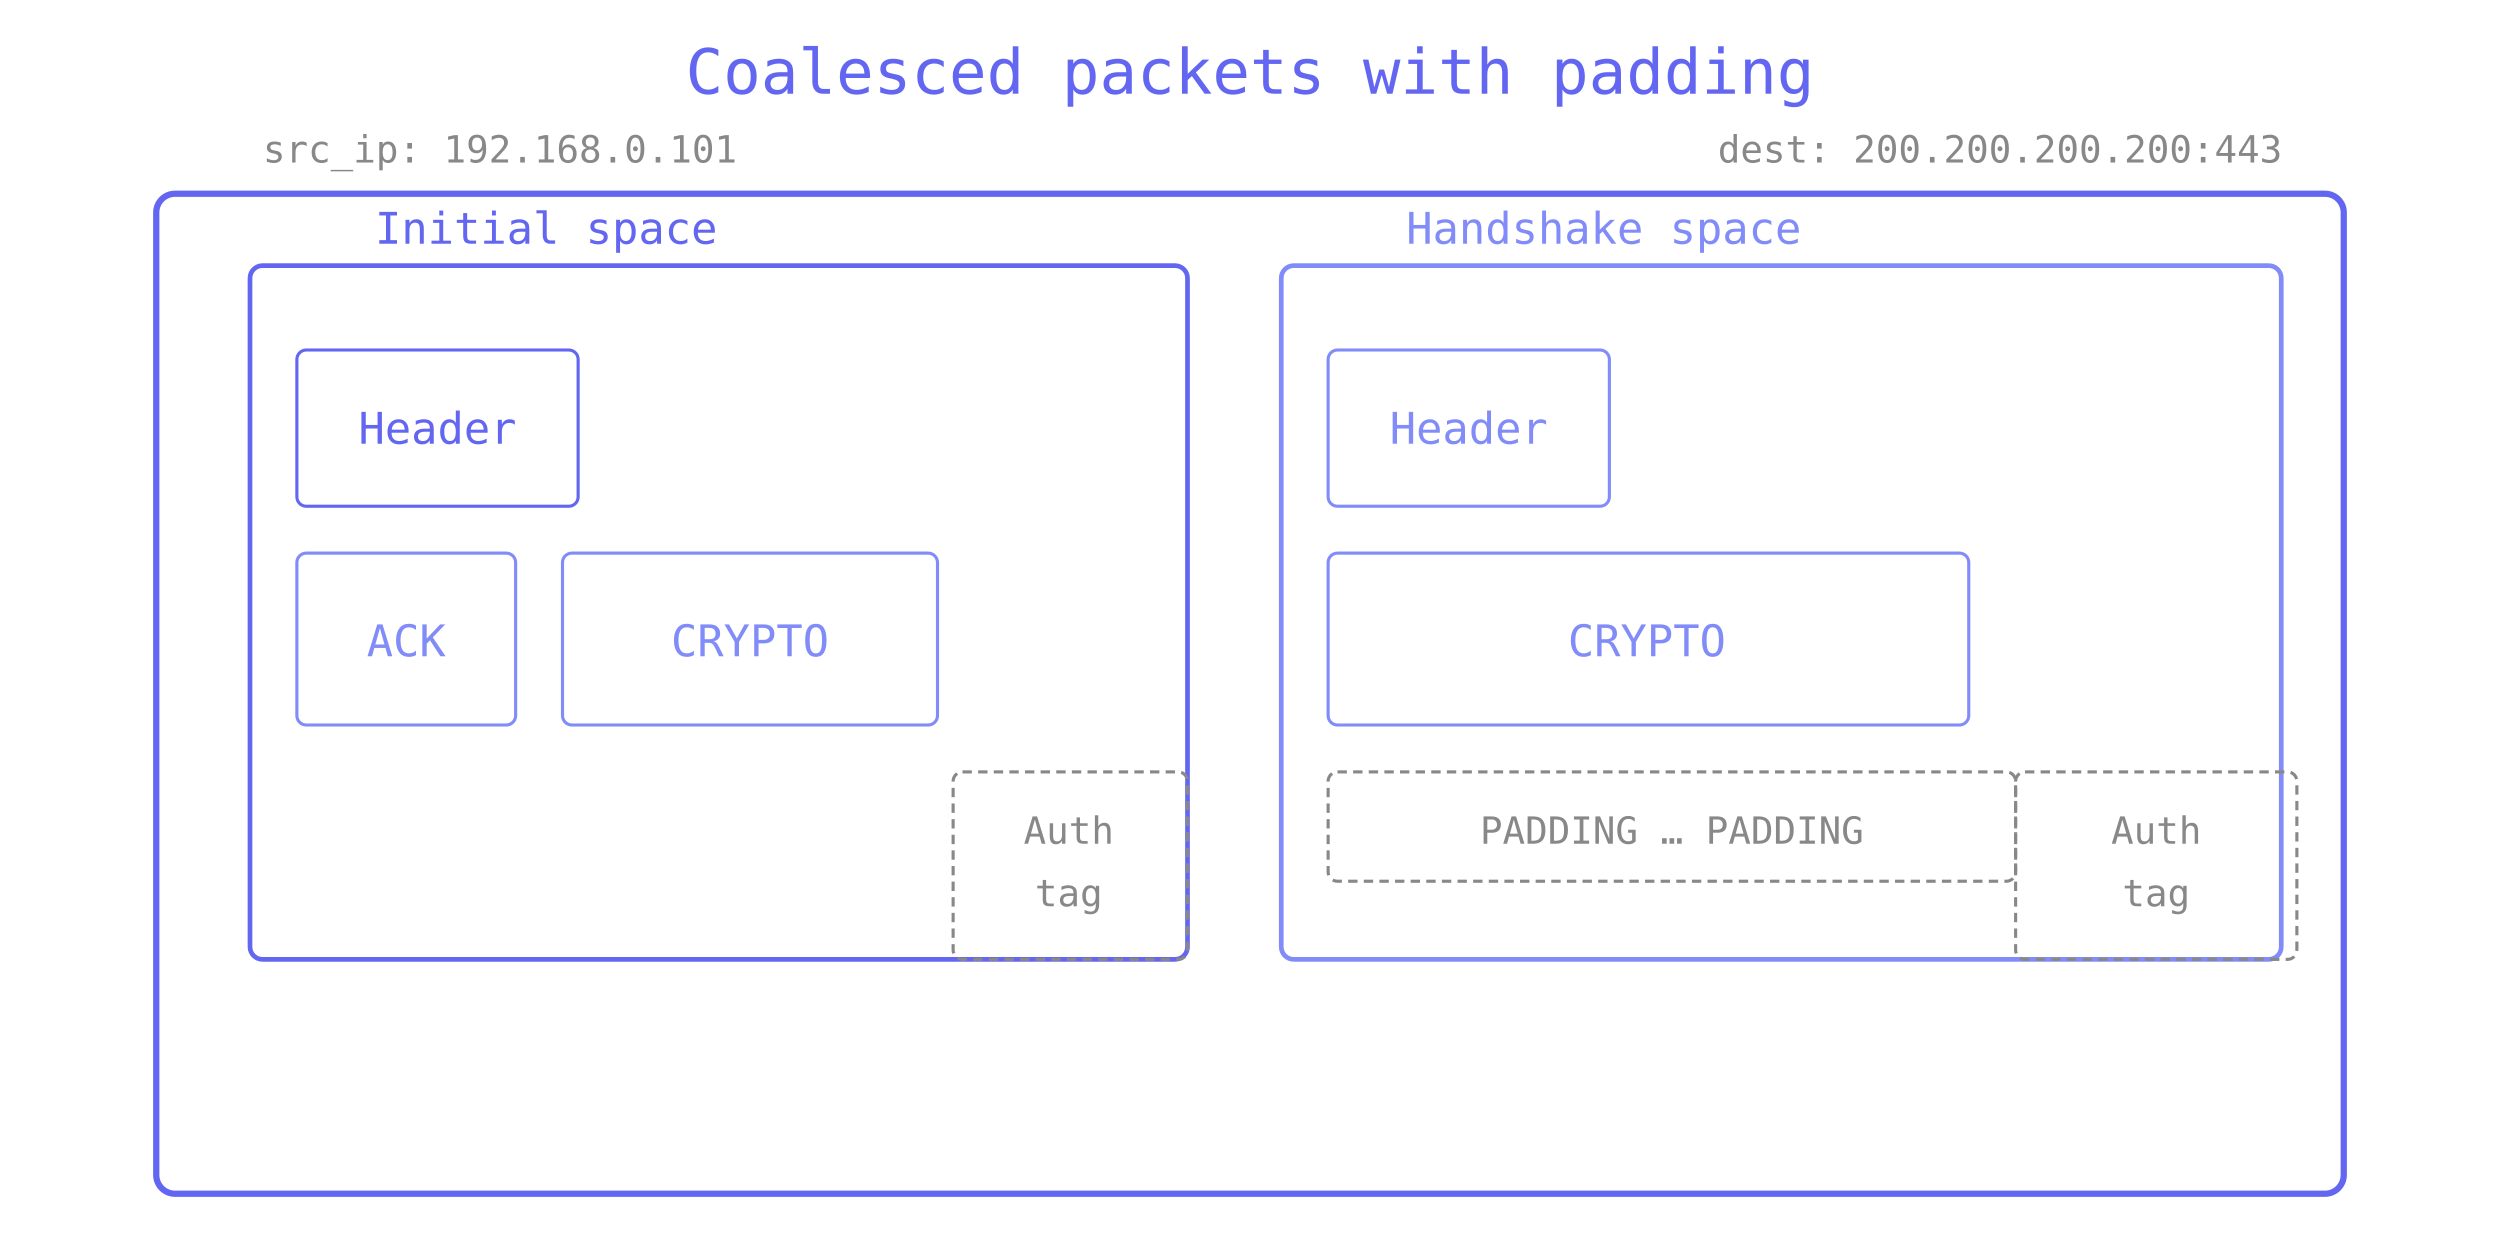
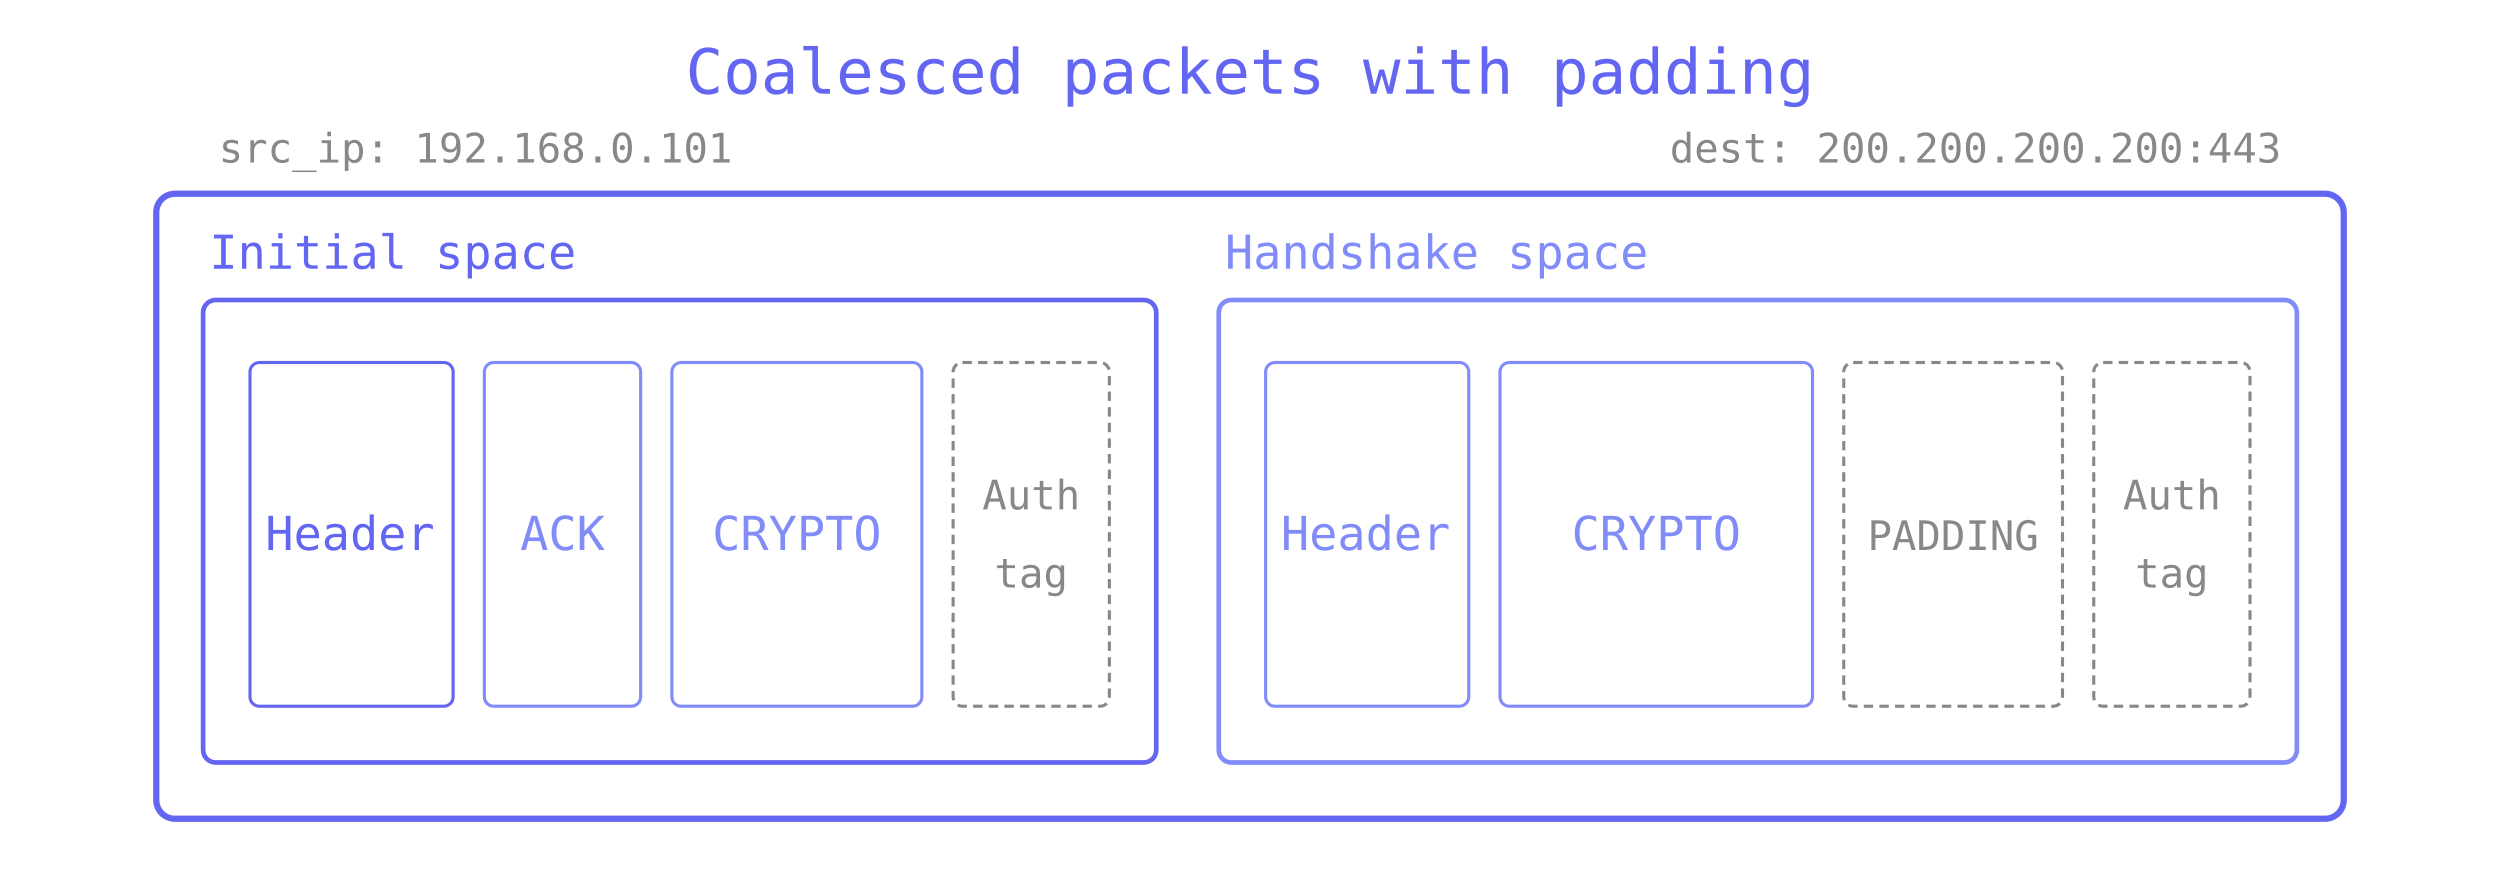
- <svg xmlns="http://www.w3.org/2000/svg" viewBox="0 0 800 400">
+ <svg xmlns="http://www.w3.org/2000/svg" viewBox="0 0 800 280">
  <text x="400" y="30" text-anchor="middle" font-family="Space Mono, monospace" font-size="20" fill="#6366f1">Coalesced packets with padding</text>
-   <rect x="50" y="62" width="700" height="320" rx="6" fill="none" stroke="#6366f1" stroke-width="2" />
-   <text x="160" y="52" text-anchor="middle" font-family="Space Mono, monospace" font-size="12" fill="#888">src_ip: 192.168.0.101</text>
-   <text x="640" y="52" text-anchor="middle" font-family="Space Mono, monospace" font-size="12" fill="#888">dest: 200.200.200.200:443</text>
-   <rect x="80" y="85" width="300" height="222" rx="4" fill="none" stroke="#6366f1" stroke-width="1.5" />
-   <text x="120" y="78" font-family="Space Mono, monospace" font-size="14" fill="#6366f1">Initial space</text>
-   <rect x="95" y="112" width="90" height="50" rx="3" fill="none" stroke="#6366f1" stroke-width="1" />
-   <text x="140" y="142" text-anchor="middle" font-family="Space Mono, monospace" font-size="14" fill="#6366f1">Header</text>
-   <rect x="95" y="177" width="70" height="55" rx="3" fill="none" stroke="#818cf8" stroke-width="1" />
-   <text x="130" y="210" text-anchor="middle" font-family="Space Mono, monospace" font-size="14" fill="#818cf8">ACK</text>
-   <rect x="180" y="177" width="120" height="55" rx="3" fill="none" stroke="#818cf8" stroke-width="1" />
-   <text x="240" y="210" text-anchor="middle" font-family="Space Mono, monospace" font-size="14" fill="#818cf8">CRYPTO</text>
-   <rect x="305" y="247" width="75" height="60" rx="3" fill="none" stroke="#888" stroke-width="1" stroke-dasharray="3 2" />
-   <text x="342" y="270" text-anchor="middle" font-family="Space Mono, monospace" font-size="12" fill="#888">Auth</text>
-   <text x="342" y="290" text-anchor="middle" font-family="Space Mono, monospace" font-size="12" fill="#888">tag</text>
-   <rect x="410" y="85" width="320" height="222" rx="4" fill="none" stroke="#818cf8" stroke-width="1.5" />
-   <text x="450" y="78" font-family="Space Mono, monospace" font-size="14" fill="#818cf8">Handshake space</text>
-   <rect x="425" y="112" width="90" height="50" rx="3" fill="none" stroke="#818cf8" stroke-width="1" />
-   <text x="470" y="142" text-anchor="middle" font-family="Space Mono, monospace" font-size="14" fill="#818cf8">Header</text>
-   <rect x="425" y="177" width="205" height="55" rx="3" fill="none" stroke="#818cf8" stroke-width="1" />
-   <text x="527" y="210" text-anchor="middle" font-family="Space Mono, monospace" font-size="14" fill="#818cf8">CRYPTO</text>
-   <rect x="425" y="247" width="220" height="35" rx="3" fill="none" stroke="#888" stroke-width="1" stroke-dasharray="3 2" />
-   <text x="535" y="270" text-anchor="middle" font-family="Space Mono, monospace" font-size="12" fill="#888">PADDING … PADDING</text>
-   <rect x="645" y="247" width="90" height="60" rx="3" fill="none" stroke="#888" stroke-width="1" stroke-dasharray="3 2" />
-   <text x="690" y="270" text-anchor="middle" font-family="Space Mono, monospace" font-size="12" fill="#888">Auth</text>
-   <text x="690" y="290" text-anchor="middle" font-family="Space Mono, monospace" font-size="12" fill="#888">tag</text>
+   <rect x="50" y="62" width="700" height="200" rx="6" fill="none" stroke="#6366f1" stroke-width="2" />
+   <text x="70" y="52" font-family="Space Mono, monospace" font-size="13" fill="#888">src_ip: 192.168.0.101</text>
+   <text x="730" y="52" text-anchor="end" font-family="Space Mono, monospace" font-size="13" fill="#888">dest: 200.200.200.200:443</text>
+   <text x="67" y="86" font-family="Space Mono, monospace" font-size="15" fill="#6366f1">Initial space</text>
+   <rect x="65" y="96" width="305" height="148" rx="4" fill="none" stroke="#6366f1" stroke-width="1.5" />
+   <rect x="80" y="116" width="65" height="110" rx="3" fill="none" stroke="#6366f1" stroke-width="1" />
+   <text x="112" y="176" text-anchor="middle" font-family="Space Mono, monospace" font-size="15" fill="#6366f1">Header</text>
+   <rect x="155" y="116" width="50" height="110" rx="3" fill="none" stroke="#818cf8" stroke-width="1" />
+   <text x="180" y="176" text-anchor="middle" font-family="Space Mono, monospace" font-size="15" fill="#818cf8">ACK</text>
+   <rect x="215" y="116" width="80" height="110" rx="3" fill="none" stroke="#818cf8" stroke-width="1" />
+   <text x="255" y="176" text-anchor="middle" font-family="Space Mono, monospace" font-size="15" fill="#818cf8">CRYPTO</text>
+   <rect x="305" y="116" width="50" height="110" rx="3" fill="none" stroke="#888" stroke-width="1" stroke-dasharray="3 2" />
+   <text x="330" y="163" text-anchor="middle" font-family="Space Mono, monospace" font-size="13" fill="#888">Auth</text>
+   <text x="330" y="188" text-anchor="middle" font-family="Space Mono, monospace" font-size="13" fill="#888">tag</text>
+   <text x="392" y="86" font-family="Space Mono, monospace" font-size="15" fill="#818cf8">Handshake space</text>
+   <rect x="390" y="96" width="345" height="148" rx="4" fill="none" stroke="#818cf8" stroke-width="1.5" />
+   <rect x="405" y="116" width="65" height="110" rx="3" fill="none" stroke="#818cf8" stroke-width="1" />
+   <text x="437" y="176" text-anchor="middle" font-family="Space Mono, monospace" font-size="15" fill="#818cf8">Header</text>
+   <rect x="480" y="116" width="100" height="110" rx="3" fill="none" stroke="#818cf8" stroke-width="1" />
+   <text x="530" y="176" text-anchor="middle" font-family="Space Mono, monospace" font-size="15" fill="#818cf8">CRYPTO</text>
+   <rect x="590" y="116" width="70" height="110" rx="3" fill="none" stroke="#888" stroke-width="1" stroke-dasharray="3 2" />
+   <text x="625" y="176" text-anchor="middle" font-family="Space Mono, monospace" font-size="13" fill="#888">PADDING</text>
+   <rect x="670" y="116" width="50" height="110" rx="3" fill="none" stroke="#888" stroke-width="1" stroke-dasharray="3 2" />
+   <text x="695" y="163" text-anchor="middle" font-family="Space Mono, monospace" font-size="13" fill="#888">Auth</text>
+   <text x="695" y="188" text-anchor="middle" font-family="Space Mono, monospace" font-size="13" fill="#888">tag</text>
</svg>
